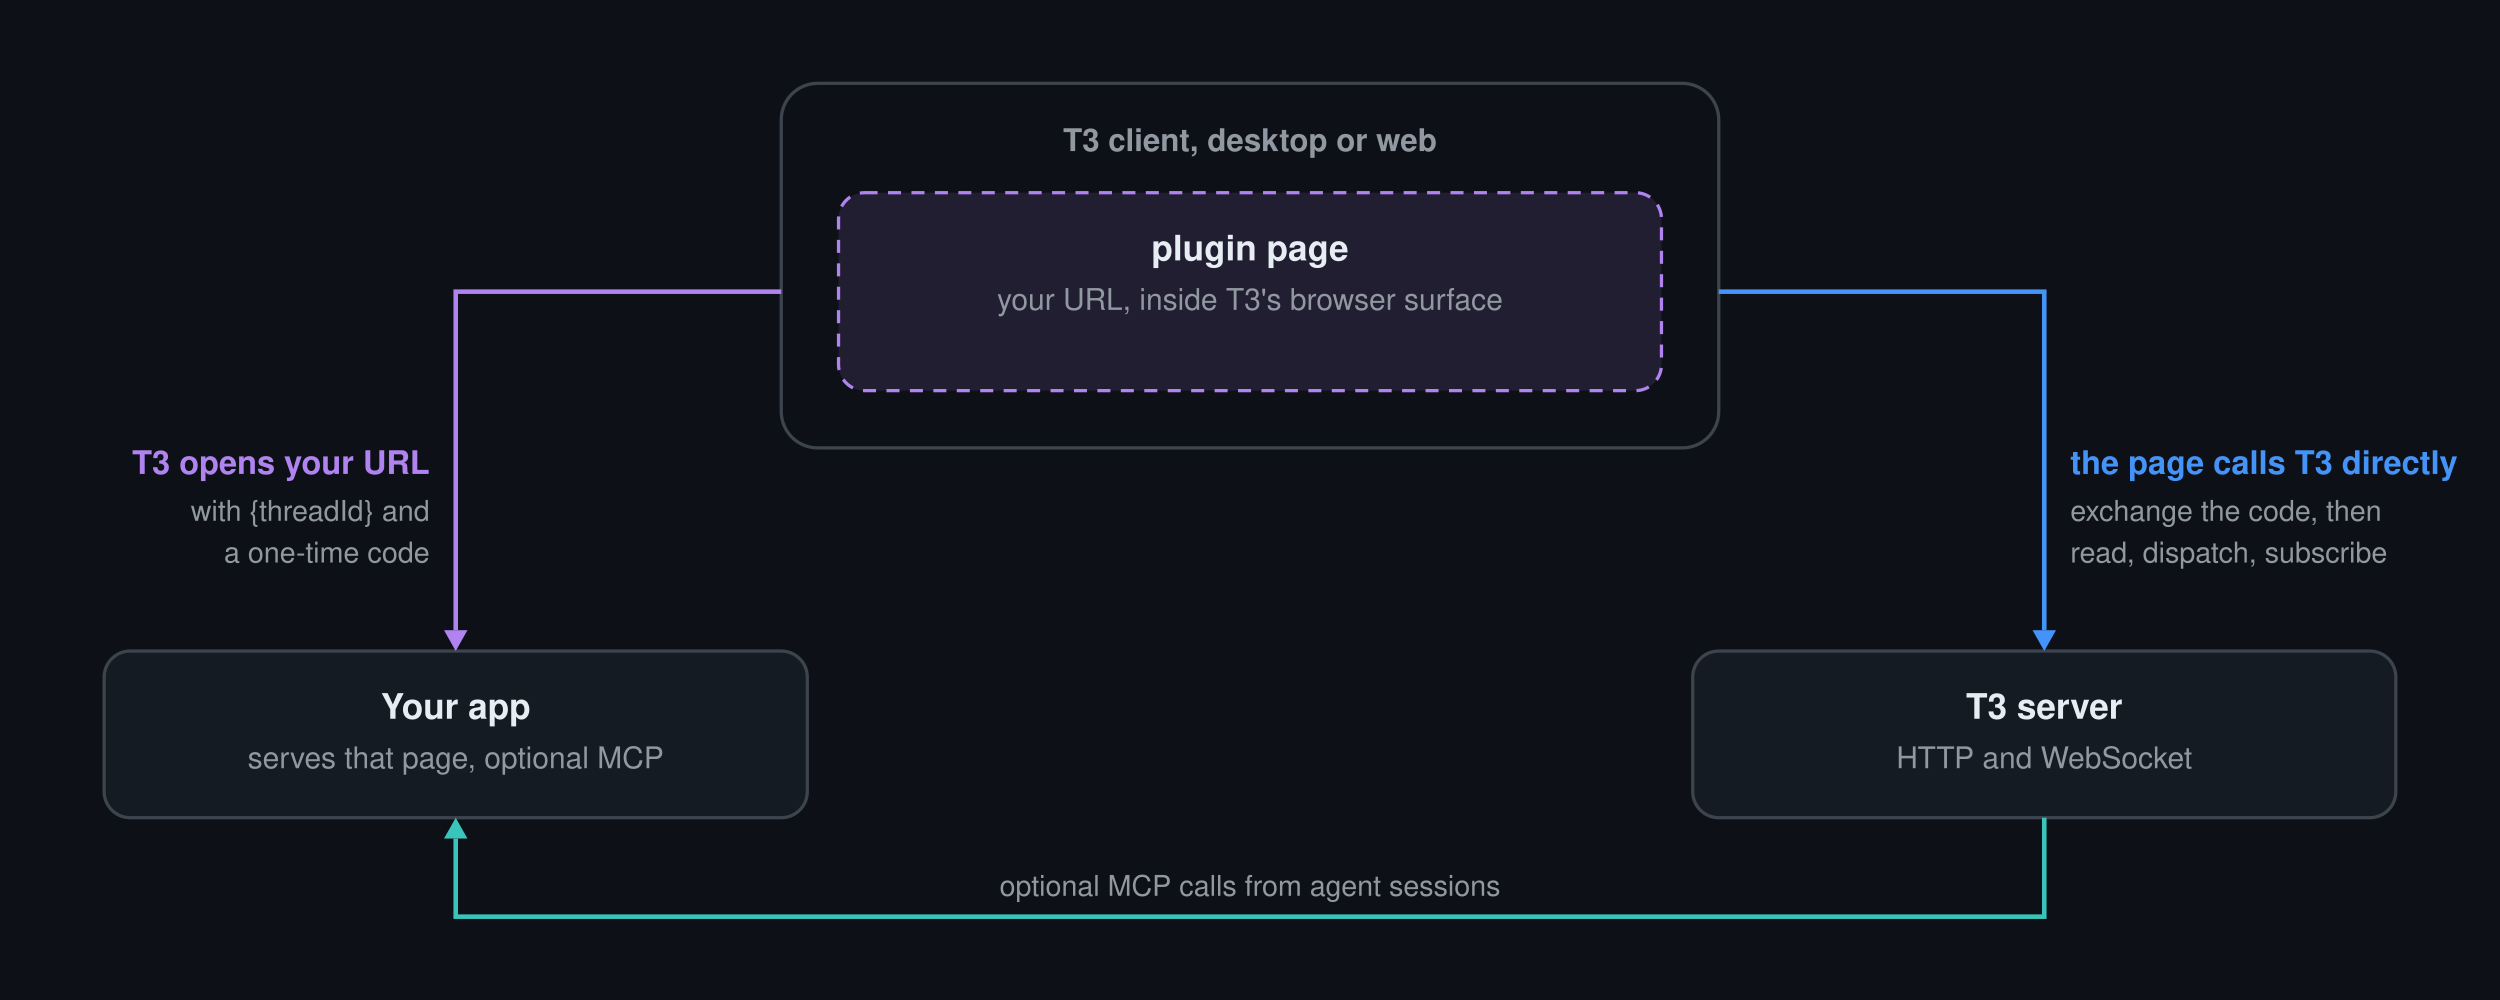
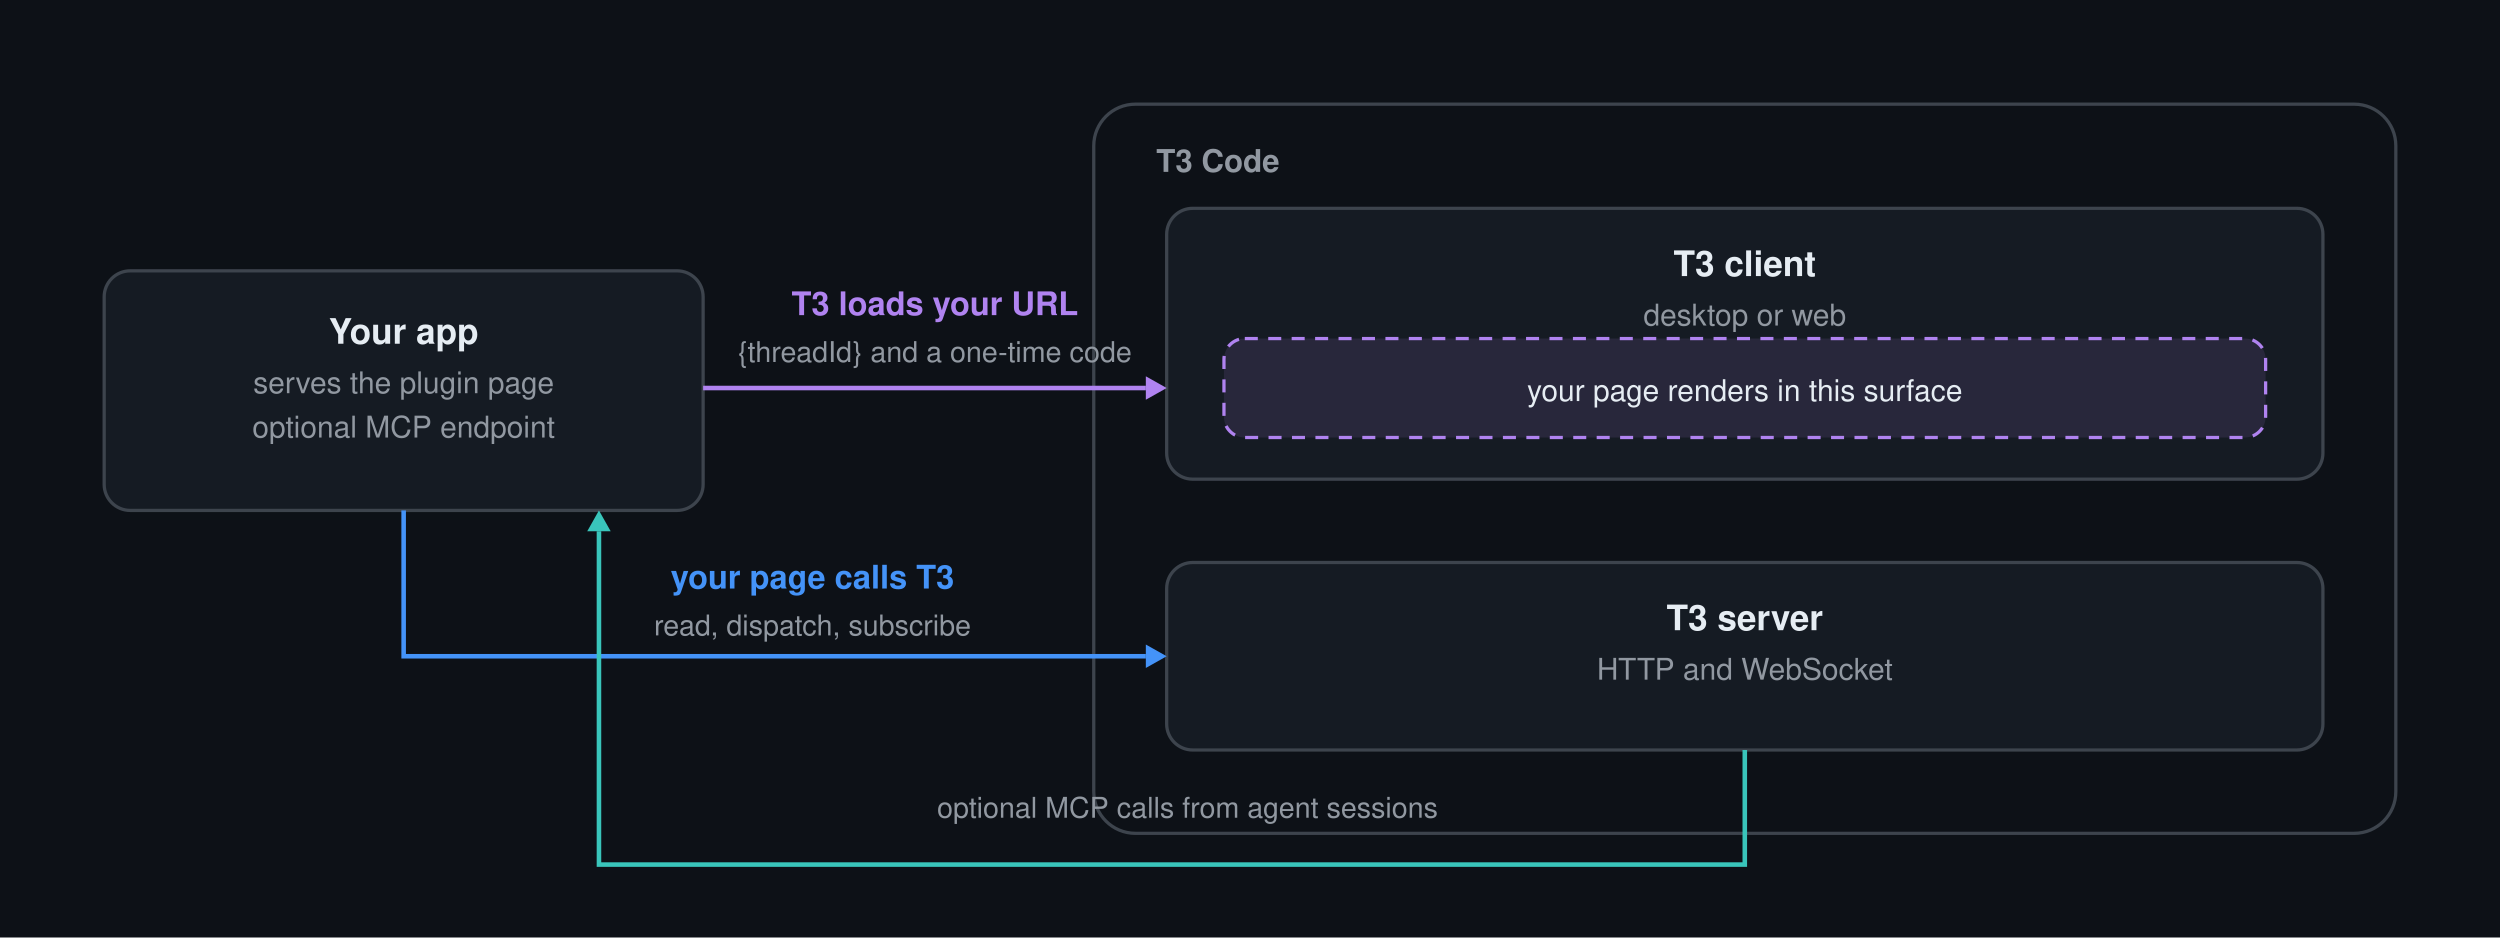
- <svg xmlns="http://www.w3.org/2000/svg" viewBox="0 0 960 384" width="960" height="384" role="img">
-   <rect width="960" height="384" fill="#0d1117" />
-   <rect x="300" y="32" width="360" height="140" rx="14" fill="none" stroke="#3d444d" stroke-width="1.25" />
-   <text x="480" y="58" text-anchor="middle" font-family="-apple-system, BlinkMacSystemFont, 'Segoe UI', Helvetica, Arial, sans-serif" font-size="12" font-weight="600" fill="#9198a1">T3 client, desktop or web</text>
-   <rect x="322" y="74" width="316" height="76" rx="10" fill="#b083f0" fill-opacity="0.12" stroke="#b083f0" stroke-width="1.25" stroke-dasharray="5 4" />
-   <text x="480" y="100" text-anchor="middle" font-family="-apple-system, BlinkMacSystemFont, 'Segoe UI', Helvetica, Arial, sans-serif" font-size="13.5" font-weight="600" fill="#e6edf3">plugin page</text>
-   <text x="480" y="119" text-anchor="middle" font-family="-apple-system, BlinkMacSystemFont, 'Segoe UI', Helvetica, Arial, sans-serif" font-size="11.5" fill="#9198a1">your URL, inside T3's browser surface</text>
-   <rect x="40" y="250" width="270" height="64" rx="10" fill="#151b23" stroke="#3d444d" stroke-width="1.25" />
-   <text x="175" y="276" text-anchor="middle" font-family="-apple-system, BlinkMacSystemFont, 'Segoe UI', Helvetica, Arial, sans-serif" font-size="13.5" font-weight="600" fill="#e6edf3">Your app</text>
-   <text x="175" y="295" text-anchor="middle" font-family="-apple-system, BlinkMacSystemFont, 'Segoe UI', Helvetica, Arial, sans-serif" font-size="11.5" fill="#9198a1">serves that page, optional MCP</text>
-   <rect x="650" y="250" width="270" height="64" rx="10" fill="#151b23" stroke="#3d444d" stroke-width="1.25" />
-   <text x="785" y="276" text-anchor="middle" font-family="-apple-system, BlinkMacSystemFont, 'Segoe UI', Helvetica, Arial, sans-serif" font-size="13.5" font-weight="600" fill="#e6edf3">T3 server</text>
-   <text x="785" y="295" text-anchor="middle" font-family="-apple-system, BlinkMacSystemFont, 'Segoe UI', Helvetica, Arial, sans-serif" font-size="11.5" fill="#9198a1">HTTP and WebSocket</text>
-   <polyline points="300,112 175,112 175,242" fill="none" stroke="#b083f0" stroke-width="1.75" />
-   <polygon points="175,250 170.5,242 179.5,242" fill="#b083f0" />
-   <text x="165" y="182" text-anchor="end" font-family="-apple-system, BlinkMacSystemFont, 'Segoe UI', Helvetica, Arial, sans-serif" font-size="12.5" font-weight="600" fill="#b083f0">T3 opens your URL</text>
-   <text x="165" y="200" text-anchor="end" font-family="-apple-system, BlinkMacSystemFont, 'Segoe UI', Helvetica, Arial, sans-serif" font-size="11" fill="#9198a1">with {threadId} and</text>
-   <text x="165" y="216" text-anchor="end" font-family="-apple-system, BlinkMacSystemFont, 'Segoe UI', Helvetica, Arial, sans-serif" font-size="11" fill="#9198a1">a one-time code</text>
-   <polyline points="660,112 785,112 785,242" fill="none" stroke="#4493f8" stroke-width="1.75" />
-   <polygon points="785,250 780.5,242 789.5,242" fill="#4493f8" />
-   <text x="795" y="182" text-anchor="start" font-family="-apple-system, BlinkMacSystemFont, 'Segoe UI', Helvetica, Arial, sans-serif" font-size="12.5" font-weight="600" fill="#4493f8">the page calls T3 directly</text>
-   <text x="795" y="200" text-anchor="start" font-family="-apple-system, BlinkMacSystemFont, 'Segoe UI', Helvetica, Arial, sans-serif" font-size="11" fill="#9198a1">exchange the code, then</text>
-   <text x="795" y="216" text-anchor="start" font-family="-apple-system, BlinkMacSystemFont, 'Segoe UI', Helvetica, Arial, sans-serif" font-size="11" fill="#9198a1">read, dispatch, subscribe</text>
-   <polyline points="785,314 785,352 175,352 175,322" fill="none" stroke="#39c5bb" stroke-width="1.75" />
-   <polygon points="175,314 170.5,322 179.5,322" fill="#39c5bb" />
-   <text x="480" y="344" text-anchor="middle" font-family="-apple-system, BlinkMacSystemFont, 'Segoe UI', Helvetica, Arial, sans-serif" font-size="11" fill="#9198a1">optional MCP calls from agent sessions</text>
+ <svg xmlns="http://www.w3.org/2000/svg" viewBox="0 0 960 360" width="960" height="360" role="img">
+   <rect width="960" height="360" fill="#0d1117" />
+   <rect x="420" y="40" width="500" height="280" rx="16" fill="none" stroke="#3d444d" stroke-width="1.25" />
+   <text x="444" y="66" font-family="-apple-system, BlinkMacSystemFont, 'Segoe UI', Helvetica, Arial, sans-serif" font-size="12" font-weight="700" fill="#9198a1">T3 Code</text>
+   <rect x="448" y="80" width="444" height="104" rx="10" fill="#151b23" stroke="#3d444d" stroke-width="1.25" />
+   <text x="670" y="106" text-anchor="middle" font-family="-apple-system, BlinkMacSystemFont, 'Segoe UI', Helvetica, Arial, sans-serif" font-size="13.5" font-weight="600" fill="#e6edf3">T3 client</text>
+   <text x="670" y="125" text-anchor="middle" font-family="-apple-system, BlinkMacSystemFont, 'Segoe UI', Helvetica, Arial, sans-serif" font-size="11.5" fill="#9198a1">desktop or web</text>
+   <rect x="470" y="130" width="400" height="38" rx="8" fill="#b083f0" fill-opacity="0.12" stroke="#b083f0" stroke-width="1.25" stroke-dasharray="5 4" />
+   <text x="670" y="154" text-anchor="middle" font-family="-apple-system, BlinkMacSystemFont, 'Segoe UI', Helvetica, Arial, sans-serif" font-size="11.5" fill="#e6edf3">your page renders in this surface</text>
+   <rect x="448" y="216" width="444" height="72" rx="10" fill="#151b23" stroke="#3d444d" stroke-width="1.25" />
+   <text x="670" y="242" text-anchor="middle" font-family="-apple-system, BlinkMacSystemFont, 'Segoe UI', Helvetica, Arial, sans-serif" font-size="13.5" font-weight="600" fill="#e6edf3">T3 server</text>
+   <text x="670" y="261" text-anchor="middle" font-family="-apple-system, BlinkMacSystemFont, 'Segoe UI', Helvetica, Arial, sans-serif" font-size="11.5" fill="#9198a1">HTTP and WebSocket</text>
+   <rect x="40" y="104" width="230" height="92" rx="10" fill="#151b23" stroke="#3d444d" stroke-width="1.25" />
+   <text x="155" y="132" text-anchor="middle" font-family="-apple-system, BlinkMacSystemFont, 'Segoe UI', Helvetica, Arial, sans-serif" font-size="13.5" font-weight="600" fill="#e6edf3">Your app</text>
+   <text x="155" y="151" text-anchor="middle" font-family="-apple-system, BlinkMacSystemFont, 'Segoe UI', Helvetica, Arial, sans-serif" font-size="11.5" fill="#9198a1">serves the plugin page</text>
+   <text x="155" y="168" text-anchor="middle" font-family="-apple-system, BlinkMacSystemFont, 'Segoe UI', Helvetica, Arial, sans-serif" font-size="11.5" fill="#9198a1">optional MCP endpoint</text>
+   <line x1="270" y1="149" x2="440" y2="149" stroke="#b083f0" stroke-width="1.75" />
+   <polygon points="448,149 440,144.5 440,153.5" fill="#b083f0" />
+   <text x="359" y="121" text-anchor="middle" font-family="-apple-system, BlinkMacSystemFont, 'Segoe UI', Helvetica, Arial, sans-serif" font-size="12.5" font-weight="600" fill="#b083f0">T3 loads your URL</text>
+   <text x="359" y="139" text-anchor="middle" font-family="-apple-system, BlinkMacSystemFont, 'Segoe UI', Helvetica, Arial, sans-serif" font-size="11" fill="#9198a1">{threadId} and a one-time code</text>
+   <polyline points="155,196 155,252 440,252" fill="none" stroke="#4493f8" stroke-width="1.75" />
+   <polygon points="448,252 440,247.5 440,256.5" fill="#4493f8" />
+   <text x="312" y="226" text-anchor="middle" font-family="-apple-system, BlinkMacSystemFont, 'Segoe UI', Helvetica, Arial, sans-serif" font-size="12.5" font-weight="600" fill="#4493f8">your page calls T3</text>
+   <text x="312" y="244" text-anchor="middle" font-family="-apple-system, BlinkMacSystemFont, 'Segoe UI', Helvetica, Arial, sans-serif" font-size="11" fill="#9198a1">read, dispatch, subscribe</text>
+   <polyline points="670,288 670,332 230,332 230,204" fill="none" stroke="#39c5bb" stroke-width="1.75" />
+   <polygon points="230,196 225.5,204 234.5,204" fill="#39c5bb" />
+   <text x="456" y="314" text-anchor="middle" font-family="-apple-system, BlinkMacSystemFont, 'Segoe UI', Helvetica, Arial, sans-serif" font-size="11" fill="#9198a1">optional MCP calls from agent sessions</text>
</svg>
